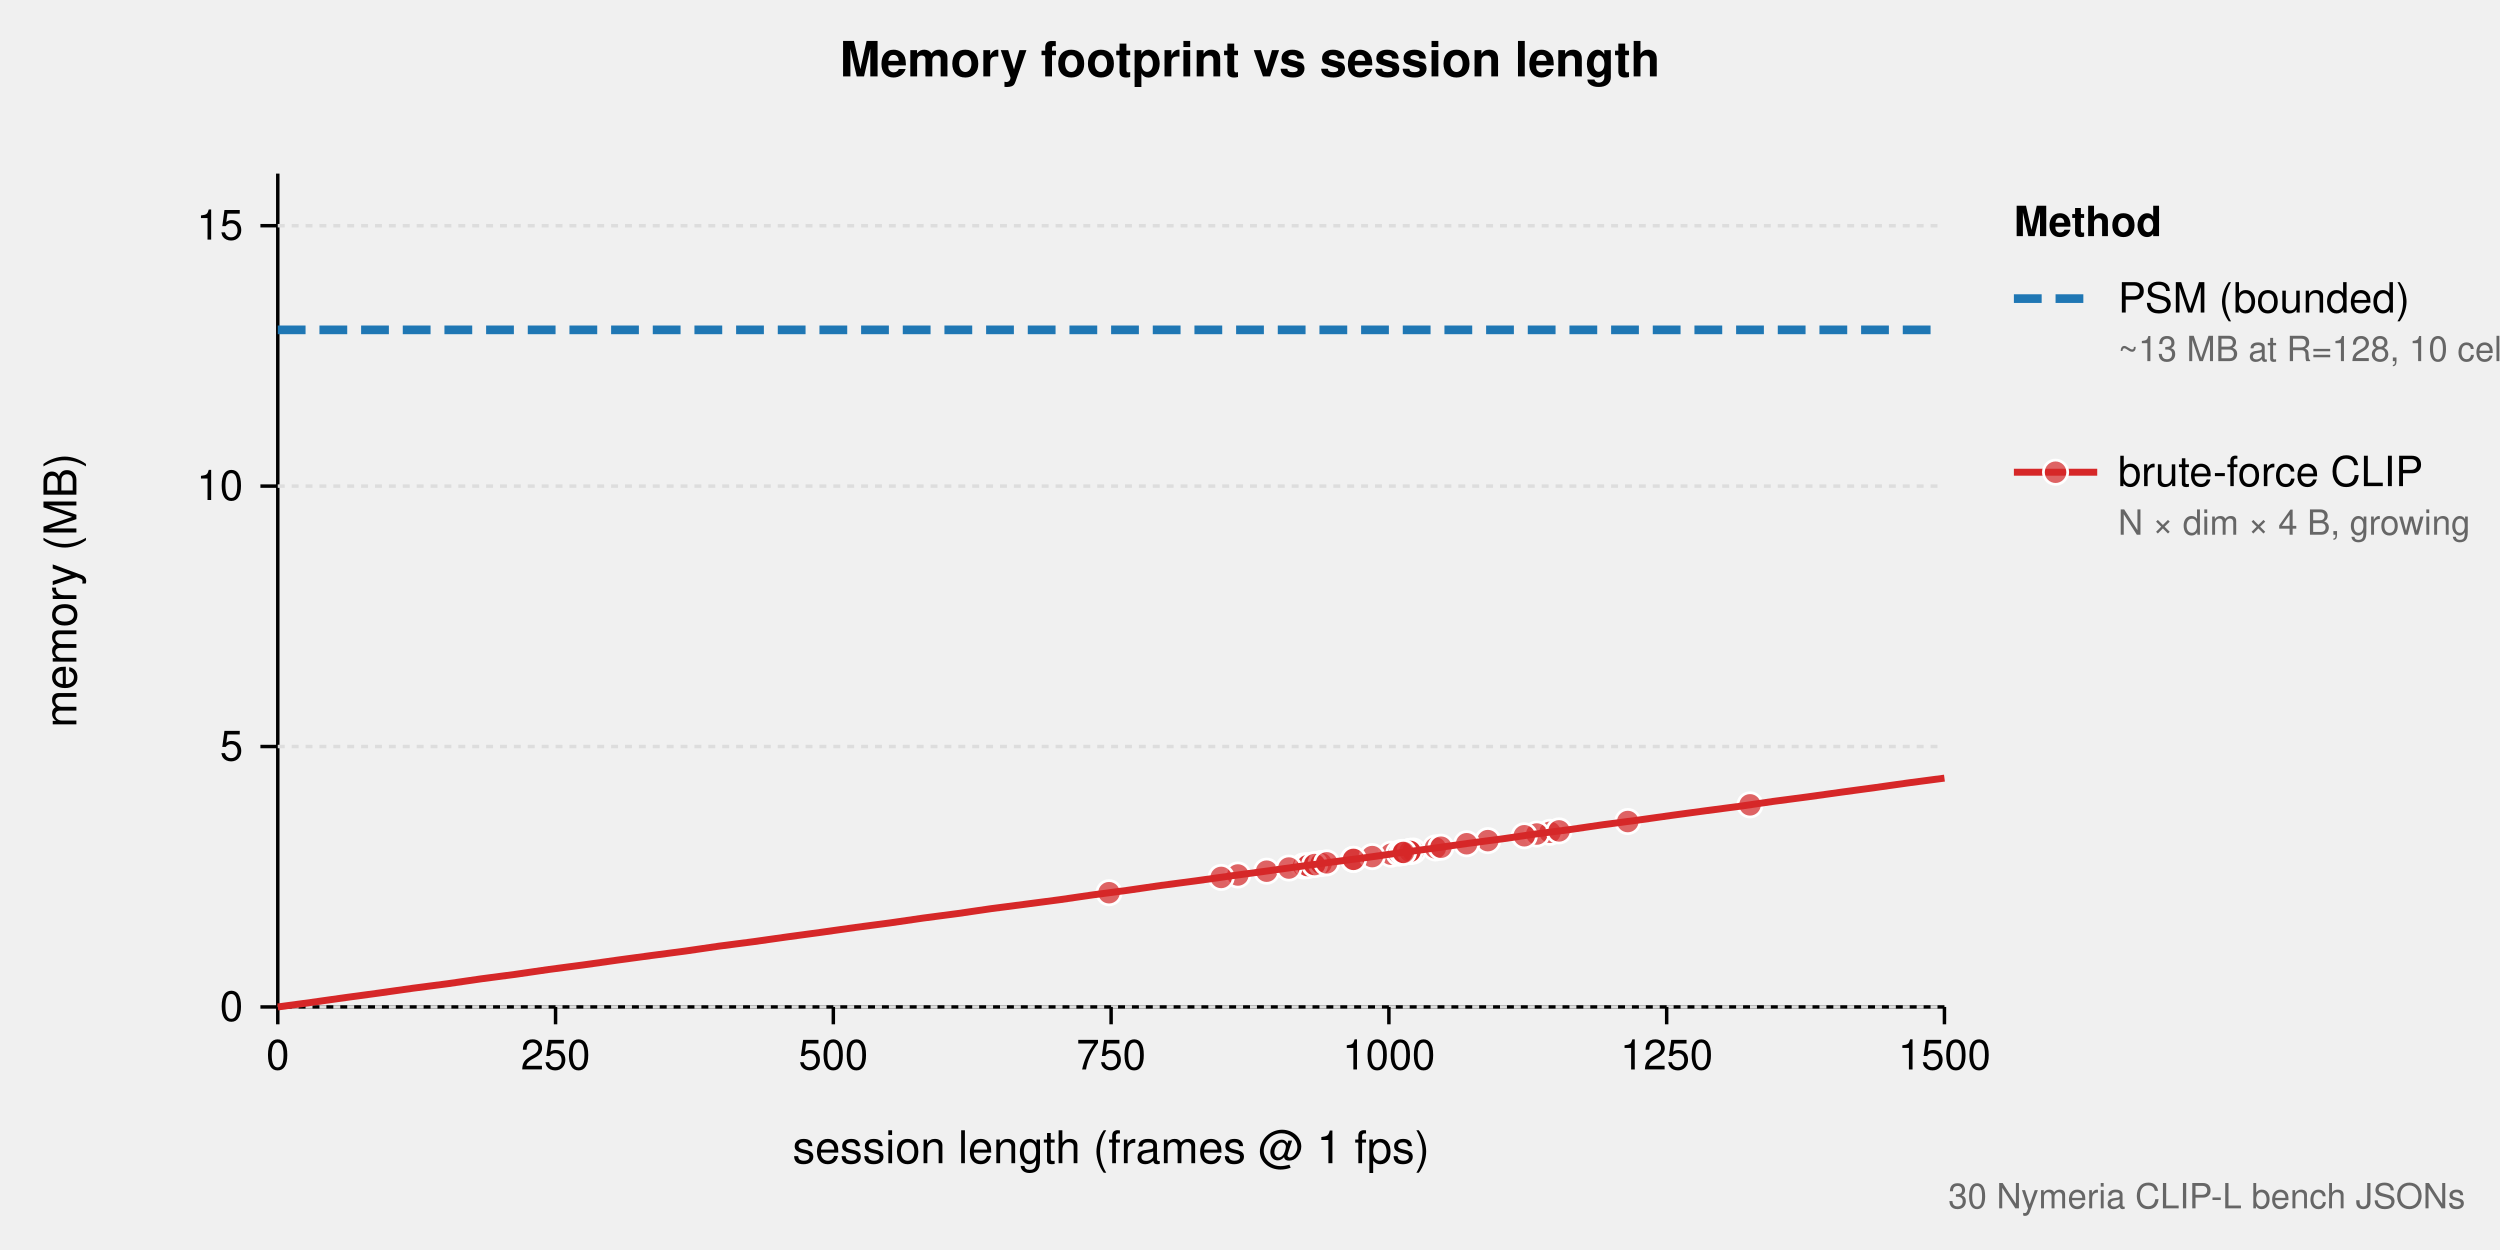
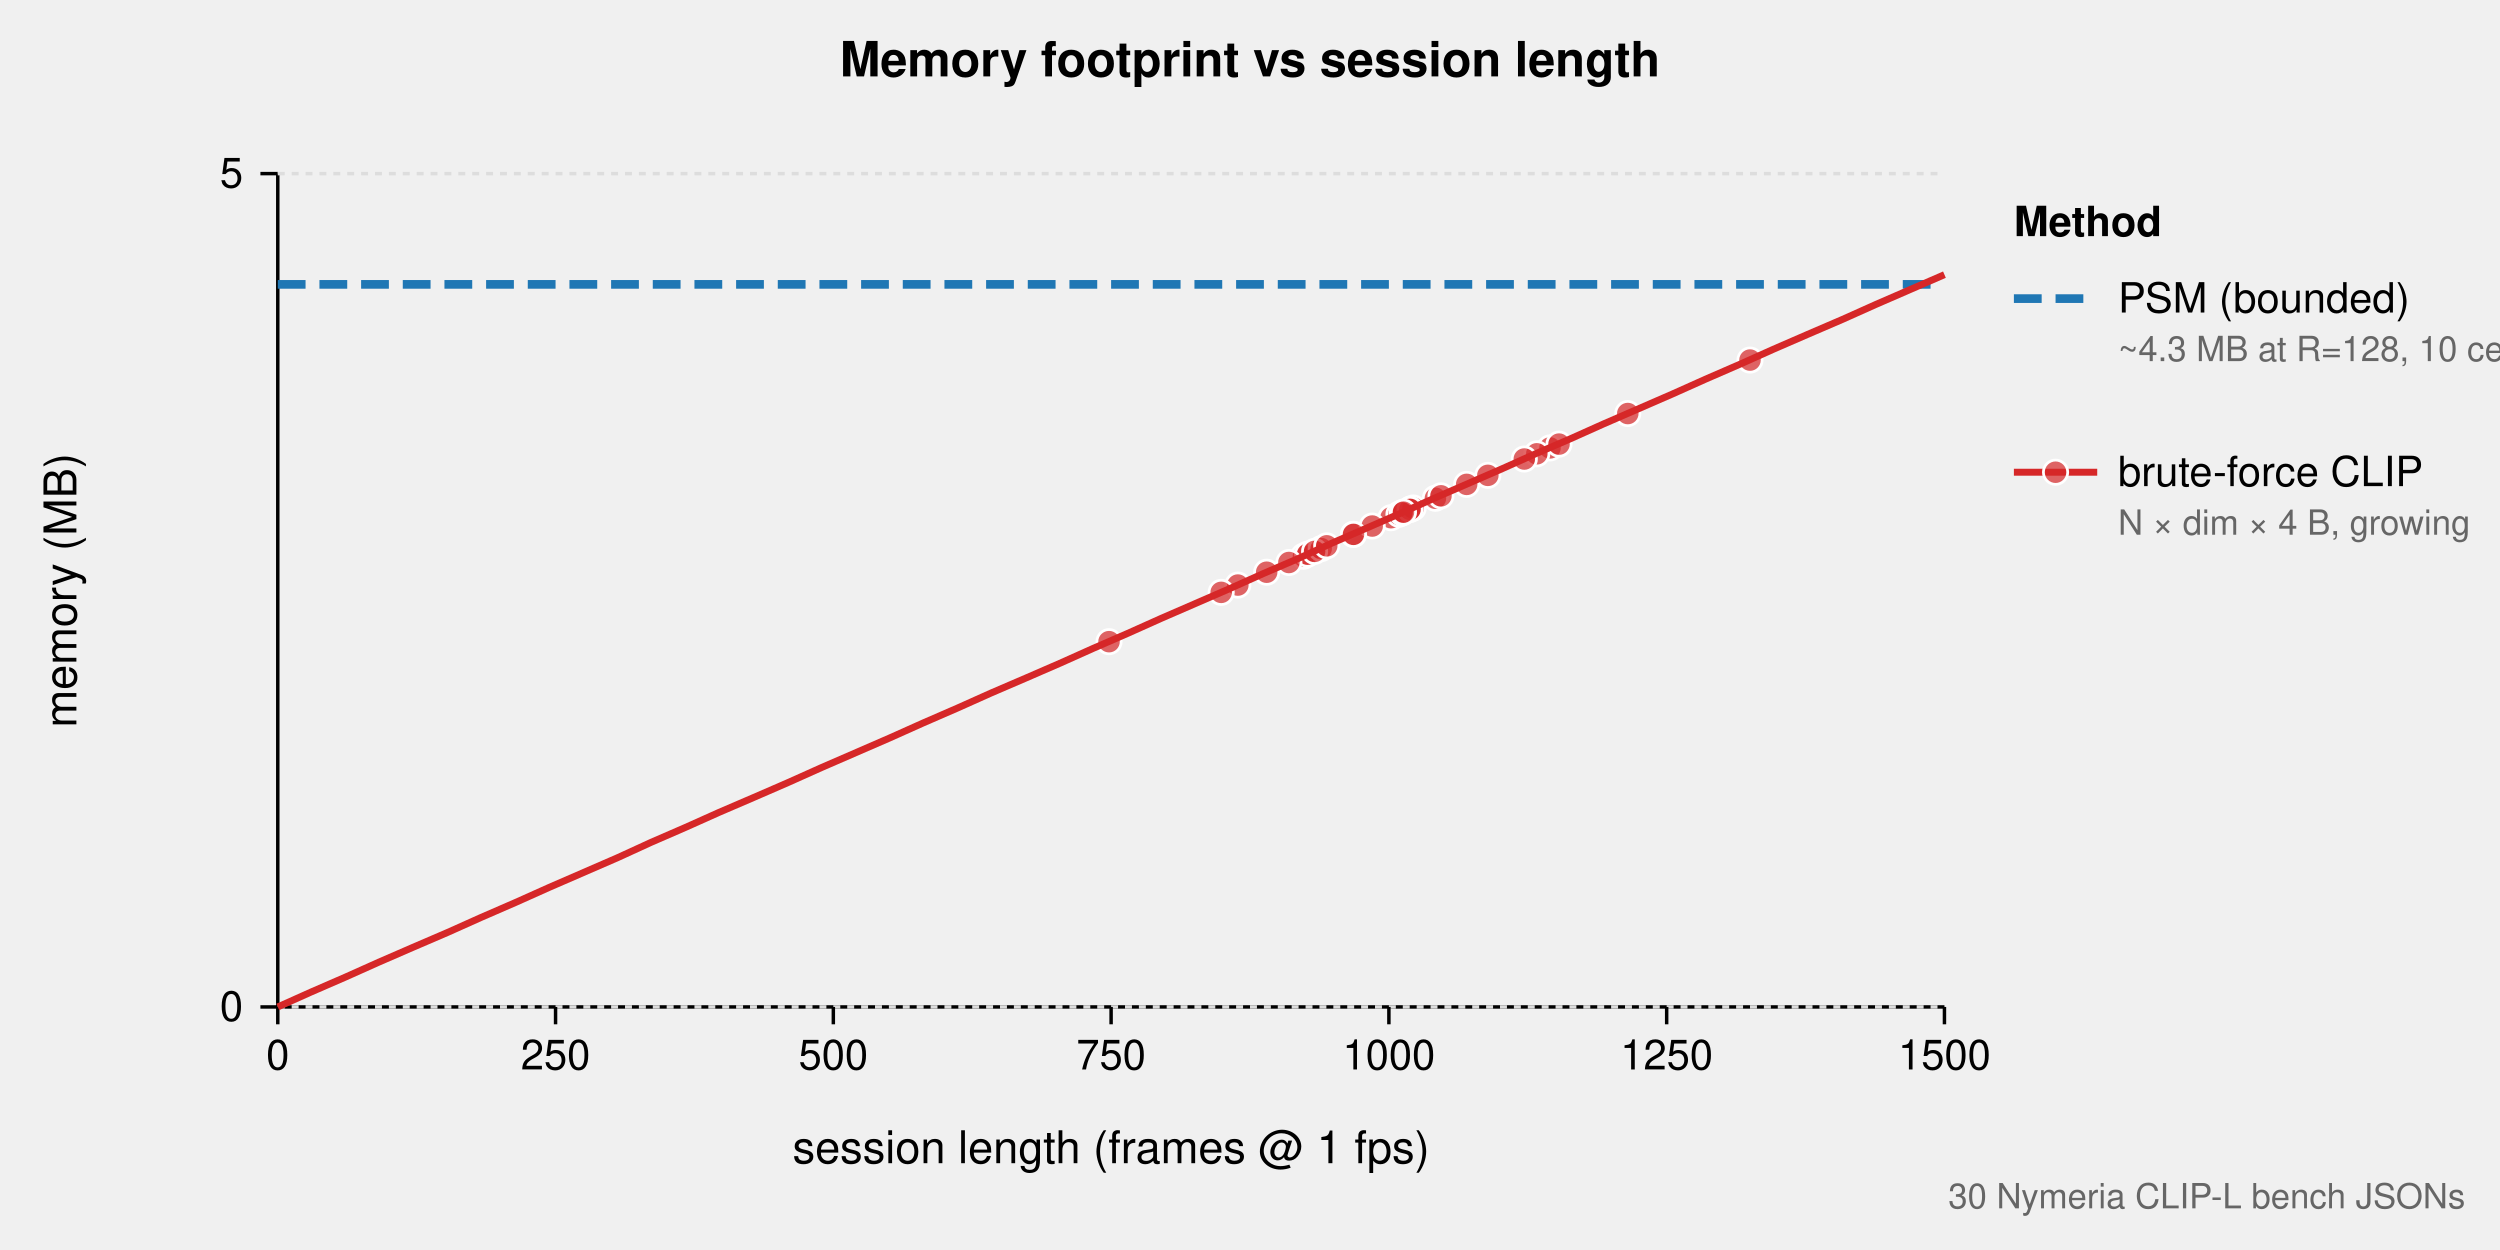
<svg xmlns="http://www.w3.org/2000/svg" viewBox="0 0 720 360" font-family="Helvetica, Arial, sans-serif" font-size="12">
  <text x="360" y="22" text-anchor="middle" font-size="14" font-weight="bold">Memory footprint vs session length</text>
  <line x1="80" y1="290" x2="560" y2="290" stroke="black" stroke-width="1" />
  <line x1="80" y1="50" x2="80" y2="290" stroke="black" stroke-width="1" />
  <line x1="75" y1="290.0" x2="80" y2="290.0" stroke="black" stroke-width="1" />
  <text x="70" y="294.0" text-anchor="end">0</text>
  <line x1="80" y1="290.0" x2="560" y2="290.0" stroke="#dddddd" stroke-width="1" stroke-dasharray="2,2" />
-   <line x1="75" y1="215.0" x2="80" y2="215.0" stroke="black" stroke-width="1" />
-   <text x="70" y="219.0" text-anchor="end">5</text>
-   <line x1="80" y1="215.0" x2="560" y2="215.0" stroke="#dddddd" stroke-width="1" stroke-dasharray="2,2" />
-   <line x1="75" y1="140.0" x2="80" y2="140.0" stroke="black" stroke-width="1" />
-   <text x="70" y="144.0" text-anchor="end">10</text>
-   <line x1="80" y1="140.0" x2="560" y2="140.0" stroke="#dddddd" stroke-width="1" stroke-dasharray="2,2" />
-   <line x1="75" y1="65.0" x2="80" y2="65.0" stroke="black" stroke-width="1" />
-   <text x="70" y="69.0" text-anchor="end">15</text>
-   <line x1="80" y1="65.0" x2="560" y2="65.0" stroke="#dddddd" stroke-width="1" stroke-dasharray="2,2" />
+   <line x1="75" y1="50.0" x2="80" y2="50.0" stroke="black" stroke-width="1" />
+   <text x="70" y="54.0" text-anchor="end">5</text>
+   <line x1="80" y1="50.0" x2="560" y2="50.0" stroke="#dddddd" stroke-width="1" stroke-dasharray="2,2" />
  <line x1="80.0" y1="290" x2="80.0" y2="295" stroke="black" stroke-width="1" />
  <text x="80.0" y="308" text-anchor="middle">0</text>
  <line x1="160.0" y1="290" x2="160.0" y2="295" stroke="black" stroke-width="1" />
  <text x="160.0" y="308" text-anchor="middle">250</text>
  <line x1="240.0" y1="290" x2="240.0" y2="295" stroke="black" stroke-width="1" />
  <text x="240.0" y="308" text-anchor="middle">500</text>
  <line x1="320.0" y1="290" x2="320.0" y2="295" stroke="black" stroke-width="1" />
  <text x="320.0" y="308" text-anchor="middle">750</text>
  <line x1="400.0" y1="290" x2="400.0" y2="295" stroke="black" stroke-width="1" />
  <text x="400.0" y="308" text-anchor="middle">1000</text>
  <line x1="480.0" y1="290" x2="480.0" y2="295" stroke="black" stroke-width="1" />
  <text x="480.0" y="308" text-anchor="middle">1250</text>
  <line x1="560.0" y1="290" x2="560.0" y2="295" stroke="black" stroke-width="1" />
  <text x="560.0" y="308" text-anchor="middle">1500</text>
  <text x="320" y="335" text-anchor="middle" font-size="13">session length (frames @ 1 fps)</text>
  <text x="22" y="170" text-anchor="middle" font-size="13" transform="rotate(-90 22 170)">memory (MB)</text>
-   <line x1="80" y1="95.0" x2="560" y2="95.0" stroke="#1f77b4" stroke-width="2.5" stroke-dasharray="8,4" />
-   <circle cx="446.4" cy="239.7" r="3.5" fill="#d62728" fill-opacity="0.7" stroke="white" stroke-width="0.8" />
-   <circle cx="375.4" cy="249.4" r="3.5" fill="#d62728" fill-opacity="0.7" stroke="white" stroke-width="0.8" />
-   <circle cx="376.6" cy="249.3" r="3.5" fill="#d62728" fill-opacity="0.7" stroke="white" stroke-width="0.8" />
-   <circle cx="364.8" cy="250.9" r="3.5" fill="#d62728" fill-opacity="0.7" stroke="white" stroke-width="0.8" />
-   <circle cx="428.5" cy="242.1" r="3.5" fill="#d62728" fill-opacity="0.7" stroke="white" stroke-width="0.8" />
-   <circle cx="380.5" cy="248.7" r="3.5" fill="#d62728" fill-opacity="0.7" stroke="white" stroke-width="0.8" />
-   <circle cx="400.6" cy="246.0" r="3.5" fill="#d62728" fill-opacity="0.7" stroke="white" stroke-width="0.8" />
-   <circle cx="356.5" cy="252.0" r="3.5" fill="#d62728" fill-opacity="0.7" stroke="white" stroke-width="0.8" />
-   <circle cx="351.7" cy="252.7" r="3.5" fill="#d62728" fill-opacity="0.7" stroke="white" stroke-width="0.8" />
-   <circle cx="442.6" cy="240.2" r="3.5" fill="#d62728" fill-opacity="0.7" stroke="white" stroke-width="0.8" />
-   <circle cx="449.0" cy="239.3" r="3.5" fill="#d62728" fill-opacity="0.7" stroke="white" stroke-width="0.8" />
-   <circle cx="389.8" cy="247.5" r="3.5" fill="#d62728" fill-opacity="0.7" stroke="white" stroke-width="0.8" />
-   <circle cx="395.2" cy="246.7" r="3.5" fill="#d62728" fill-opacity="0.7" stroke="white" stroke-width="0.8" />
-   <circle cx="406.1" cy="245.2" r="3.5" fill="#d62728" fill-opacity="0.7" stroke="white" stroke-width="0.8" />
-   <circle cx="371.2" cy="250.0" r="3.5" fill="#d62728" fill-opacity="0.7" stroke="white" stroke-width="0.8" />
-   <circle cx="422.4" cy="243.0" r="3.5" fill="#d62728" fill-opacity="0.7" stroke="white" stroke-width="0.8" />
-   <circle cx="504.0" cy="231.8" r="3.5" fill="#d62728" fill-opacity="0.7" stroke="white" stroke-width="0.8" />
-   <circle cx="402.9" cy="245.7" r="3.5" fill="#d62728" fill-opacity="0.7" stroke="white" stroke-width="0.8" />
-   <circle cx="319.4" cy="257.1" r="3.5" fill="#d62728" fill-opacity="0.7" stroke="white" stroke-width="0.8" />
-   <circle cx="468.8" cy="236.6" r="3.5" fill="#d62728" fill-opacity="0.7" stroke="white" stroke-width="0.8" />
-   <circle cx="407.0" cy="245.1" r="3.5" fill="#d62728" fill-opacity="0.7" stroke="white" stroke-width="0.8" />
-   <circle cx="378.6" cy="249.0" r="3.5" fill="#d62728" fill-opacity="0.7" stroke="white" stroke-width="0.8" />
-   <circle cx="406.1" cy="245.2" r="3.5" fill="#d62728" fill-opacity="0.7" stroke="white" stroke-width="0.8" />
-   <circle cx="382.1" cy="248.5" r="3.5" fill="#d62728" fill-opacity="0.7" stroke="white" stroke-width="0.8" />
-   <circle cx="413.4" cy="244.2" r="3.5" fill="#d62728" fill-opacity="0.7" stroke="white" stroke-width="0.8" />
-   <circle cx="403.8" cy="245.5" r="3.5" fill="#d62728" fill-opacity="0.7" stroke="white" stroke-width="0.8" />
-   <circle cx="389.8" cy="247.5" r="3.5" fill="#d62728" fill-opacity="0.7" stroke="white" stroke-width="0.8" />
-   <circle cx="415.0" cy="244.0" r="3.5" fill="#d62728" fill-opacity="0.7" stroke="white" stroke-width="0.8" />
-   <circle cx="404.2" cy="245.5" r="3.5" fill="#d62728" fill-opacity="0.7" stroke="white" stroke-width="0.8" />
-   <circle cx="439.0" cy="240.7" r="3.5" fill="#d62728" fill-opacity="0.7" stroke="white" stroke-width="0.8" />
-   <polyline points="80.0,290.0 89.6,288.7 99.5,287.3 109.1,286.0 119.0,284.6 129.0,283.3 138.6,281.9 148.5,280.6 158.1,279.2 168.0,277.9 177.9,276.5 187.5,275.2 197.4,273.9 207.0,272.5 217.0,271.2 226.9,269.8 236.5,268.5 246.4,267.1 256.3,265.8 265.9,264.4 275.8,263.1 285.4,261.7 295.4,260.4 305.3,259.1 314.9,257.7 324.8,256.4 334.4,255.0 344.3,253.7 354.2,252.3 363.8,251.0 373.8,249.6 383.4,248.3 393.3,247.0 403.2,245.6 412.8,244.3 422.7,242.9 432.6,241.6 442.2,240.2 452.2,238.9 461.8,237.5 471.7,236.2 481.6,234.8 491.2,233.5 501.1,232.2 510.7,230.8 520.6,229.5 530.6,228.1 540.2,226.8 550.1,225.4 560.0,224.1" stroke="#d62728" stroke-width="2" fill="none" />
+   <line x1="80" y1="81.9" x2="560" y2="81.9" stroke="#1f77b4" stroke-width="2.5" stroke-dasharray="8,4" />
+   <circle cx="446.4" cy="129.0" r="3.5" fill="#d62728" fill-opacity="0.7" stroke="white" stroke-width="0.8" />
+   <circle cx="375.4" cy="160.2" r="3.5" fill="#d62728" fill-opacity="0.7" stroke="white" stroke-width="0.8" />
+   <circle cx="376.6" cy="159.6" r="3.5" fill="#d62728" fill-opacity="0.7" stroke="white" stroke-width="0.8" />
+   <circle cx="364.8" cy="164.8" r="3.5" fill="#d62728" fill-opacity="0.7" stroke="white" stroke-width="0.8" />
+   <circle cx="428.5" cy="136.9" r="3.5" fill="#d62728" fill-opacity="0.7" stroke="white" stroke-width="0.8" />
+   <circle cx="380.5" cy="158.0" r="3.5" fill="#d62728" fill-opacity="0.7" stroke="white" stroke-width="0.8" />
+   <circle cx="400.6" cy="149.1" r="3.5" fill="#d62728" fill-opacity="0.7" stroke="white" stroke-width="0.8" />
+   <circle cx="356.5" cy="168.5" r="3.5" fill="#d62728" fill-opacity="0.7" stroke="white" stroke-width="0.8" />
+   <circle cx="351.7" cy="170.6" r="3.5" fill="#d62728" fill-opacity="0.7" stroke="white" stroke-width="0.8" />
+   <circle cx="442.6" cy="130.7" r="3.5" fill="#d62728" fill-opacity="0.7" stroke="white" stroke-width="0.8" />
+   <circle cx="449.0" cy="127.9" r="3.5" fill="#d62728" fill-opacity="0.7" stroke="white" stroke-width="0.8" />
+   <circle cx="389.8" cy="153.9" r="3.5" fill="#d62728" fill-opacity="0.7" stroke="white" stroke-width="0.8" />
+   <circle cx="395.2" cy="151.5" r="3.5" fill="#d62728" fill-opacity="0.7" stroke="white" stroke-width="0.8" />
+   <circle cx="406.1" cy="146.7" r="3.5" fill="#d62728" fill-opacity="0.7" stroke="white" stroke-width="0.8" />
+   <circle cx="371.2" cy="162.0" r="3.5" fill="#d62728" fill-opacity="0.7" stroke="white" stroke-width="0.8" />
+   <circle cx="422.4" cy="139.5" r="3.5" fill="#d62728" fill-opacity="0.7" stroke="white" stroke-width="0.8" />
+   <circle cx="504.0" cy="103.7" r="3.5" fill="#d62728" fill-opacity="0.7" stroke="white" stroke-width="0.8" />
+   <circle cx="402.9" cy="148.1" r="3.5" fill="#d62728" fill-opacity="0.7" stroke="white" stroke-width="0.8" />
+   <circle cx="319.4" cy="184.8" r="3.5" fill="#d62728" fill-opacity="0.7" stroke="white" stroke-width="0.8" />
+   <circle cx="468.8" cy="119.1" r="3.5" fill="#d62728" fill-opacity="0.7" stroke="white" stroke-width="0.8" />
+   <circle cx="407.0" cy="146.3" r="3.5" fill="#d62728" fill-opacity="0.7" stroke="white" stroke-width="0.8" />
+   <circle cx="378.6" cy="158.8" r="3.5" fill="#d62728" fill-opacity="0.7" stroke="white" stroke-width="0.8" />
+   <circle cx="406.1" cy="146.7" r="3.5" fill="#d62728" fill-opacity="0.7" stroke="white" stroke-width="0.8" />
+   <circle cx="382.1" cy="157.2" r="3.5" fill="#d62728" fill-opacity="0.7" stroke="white" stroke-width="0.8" />
+   <circle cx="413.4" cy="143.5" r="3.5" fill="#d62728" fill-opacity="0.7" stroke="white" stroke-width="0.8" />
+   <circle cx="403.8" cy="147.7" r="3.5" fill="#d62728" fill-opacity="0.7" stroke="white" stroke-width="0.8" />
+   <circle cx="389.8" cy="153.9" r="3.5" fill="#d62728" fill-opacity="0.7" stroke="white" stroke-width="0.8" />
+   <circle cx="415.0" cy="142.8" r="3.5" fill="#d62728" fill-opacity="0.7" stroke="white" stroke-width="0.8" />
+   <circle cx="404.2" cy="147.5" r="3.5" fill="#d62728" fill-opacity="0.7" stroke="white" stroke-width="0.8" />
+   <circle cx="439.0" cy="132.2" r="3.5" fill="#d62728" fill-opacity="0.7" stroke="white" stroke-width="0.8" />
+   <polyline points="80.0,290.0 89.6,285.7 99.5,281.4 109.1,277.1 119.0,272.8 129.0,268.5 138.6,264.2 148.5,259.9 158.1,255.6 168.0,251.3 177.9,247.0 187.5,242.6 197.4,238.3 207.0,234.0 217.0,229.7 226.9,225.4 236.5,221.1 246.4,216.8 256.3,212.5 265.9,208.2 275.8,203.9 285.4,199.6 295.4,195.3 305.3,191.0 314.9,186.7 324.8,182.4 334.4,178.1 344.3,173.8 354.2,169.5 363.8,165.2 373.8,160.9 383.4,156.5 393.3,152.2 403.2,147.9 412.8,143.6 422.7,139.3 432.6,135.0 442.2,130.7 452.2,126.4 461.8,122.1 471.7,117.8 481.6,113.5 491.2,109.2 501.1,104.9 510.7,100.6 520.6,96.3 530.6,92.0 540.2,87.7 550.1,83.4 560.0,79.1" stroke="#d62728" stroke-width="2" fill="none" />
  <text x="580" y="68" font-weight="bold">Method</text>
  <line x1="580" y1="86" x2="604" y2="86" stroke="#1f77b4" stroke-width="2.5" stroke-dasharray="8,4" />
  <text x="610" y="90">PSM (bounded)</text>
-   <text x="610" y="104" font-size="10" fill="#666">~13 MB at R=128, 10 cells</text>
+   <text x="610" y="104" font-size="10" fill="#666">~4.3 MB at R=128, 10 cells</text>
  <line x1="580" y1="136" x2="604" y2="136" stroke="#d62728" stroke-width="2" />
  <circle cx="592" cy="136" r="3.5" fill="#d62728" fill-opacity="0.7" stroke="white" stroke-width="0.8" />
  <text x="610" y="140">brute-force CLIP</text>
  <text x="610" y="154" font-size="10" fill="#666">N × dim × 4 B, growing</text>
  <text x="710" y="348" text-anchor="end" font-size="10" fill="#666">30 Nymeria CLIP-L bench JSONs</text>
</svg>
